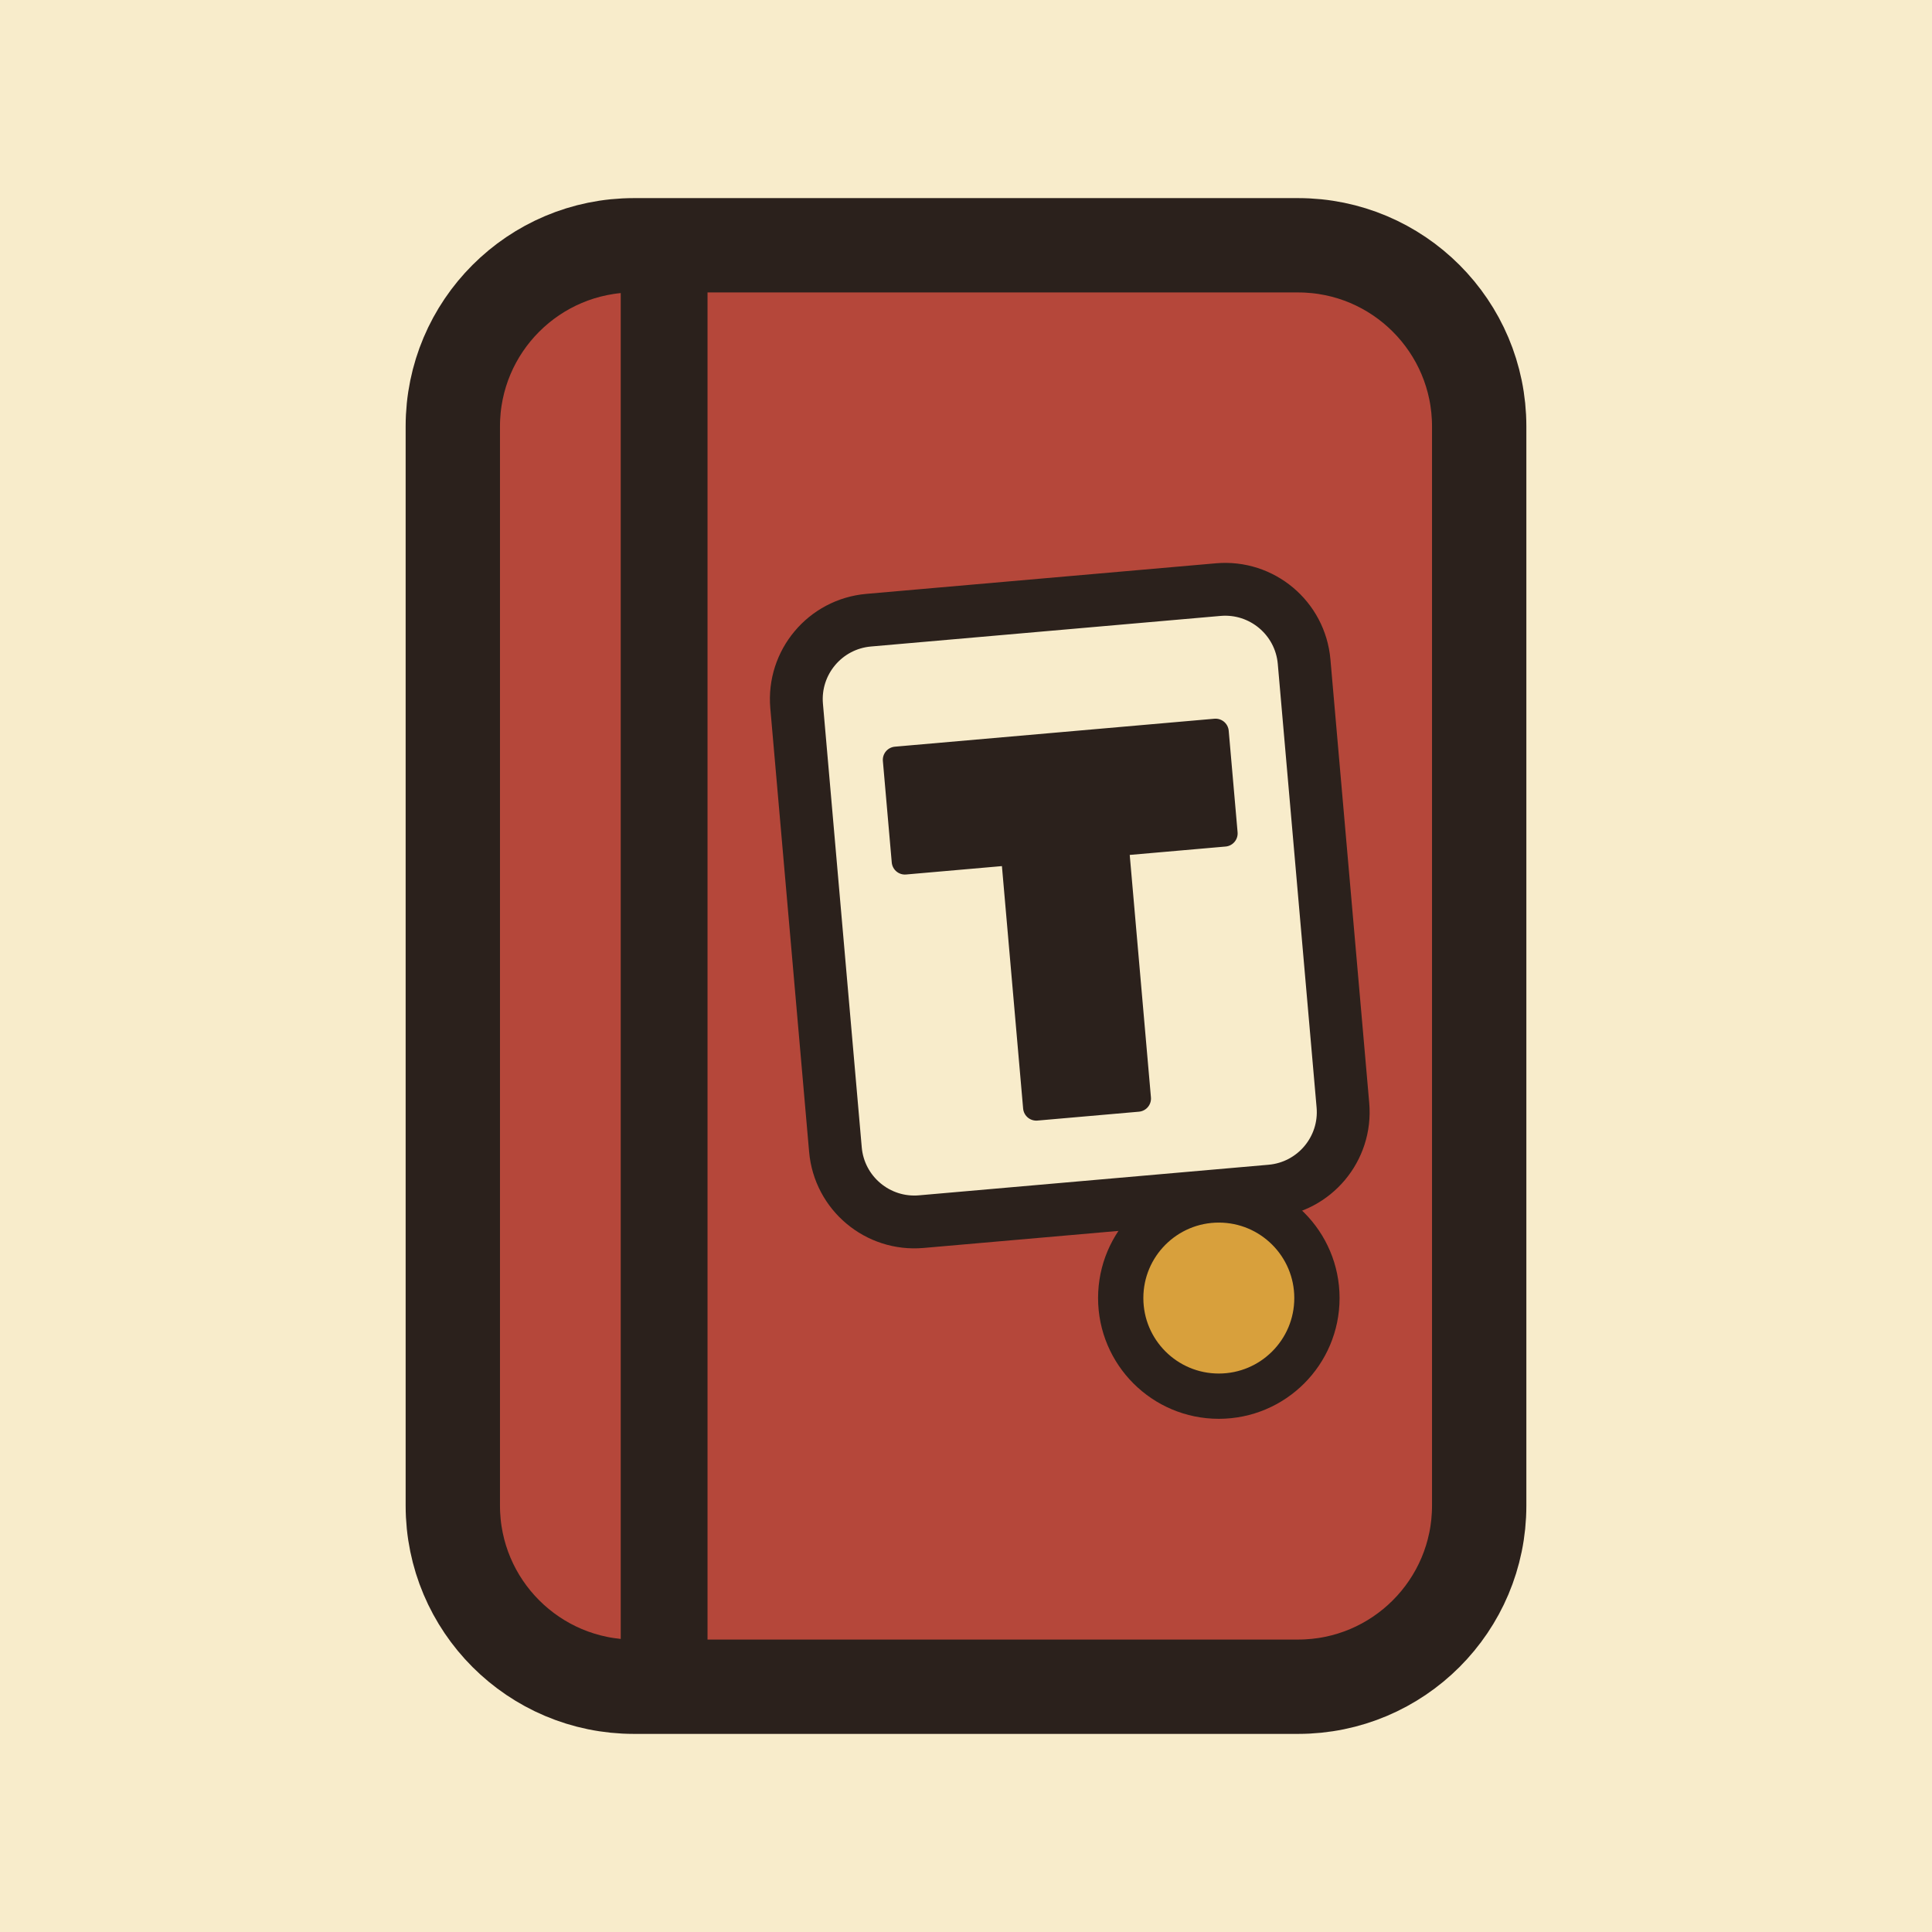
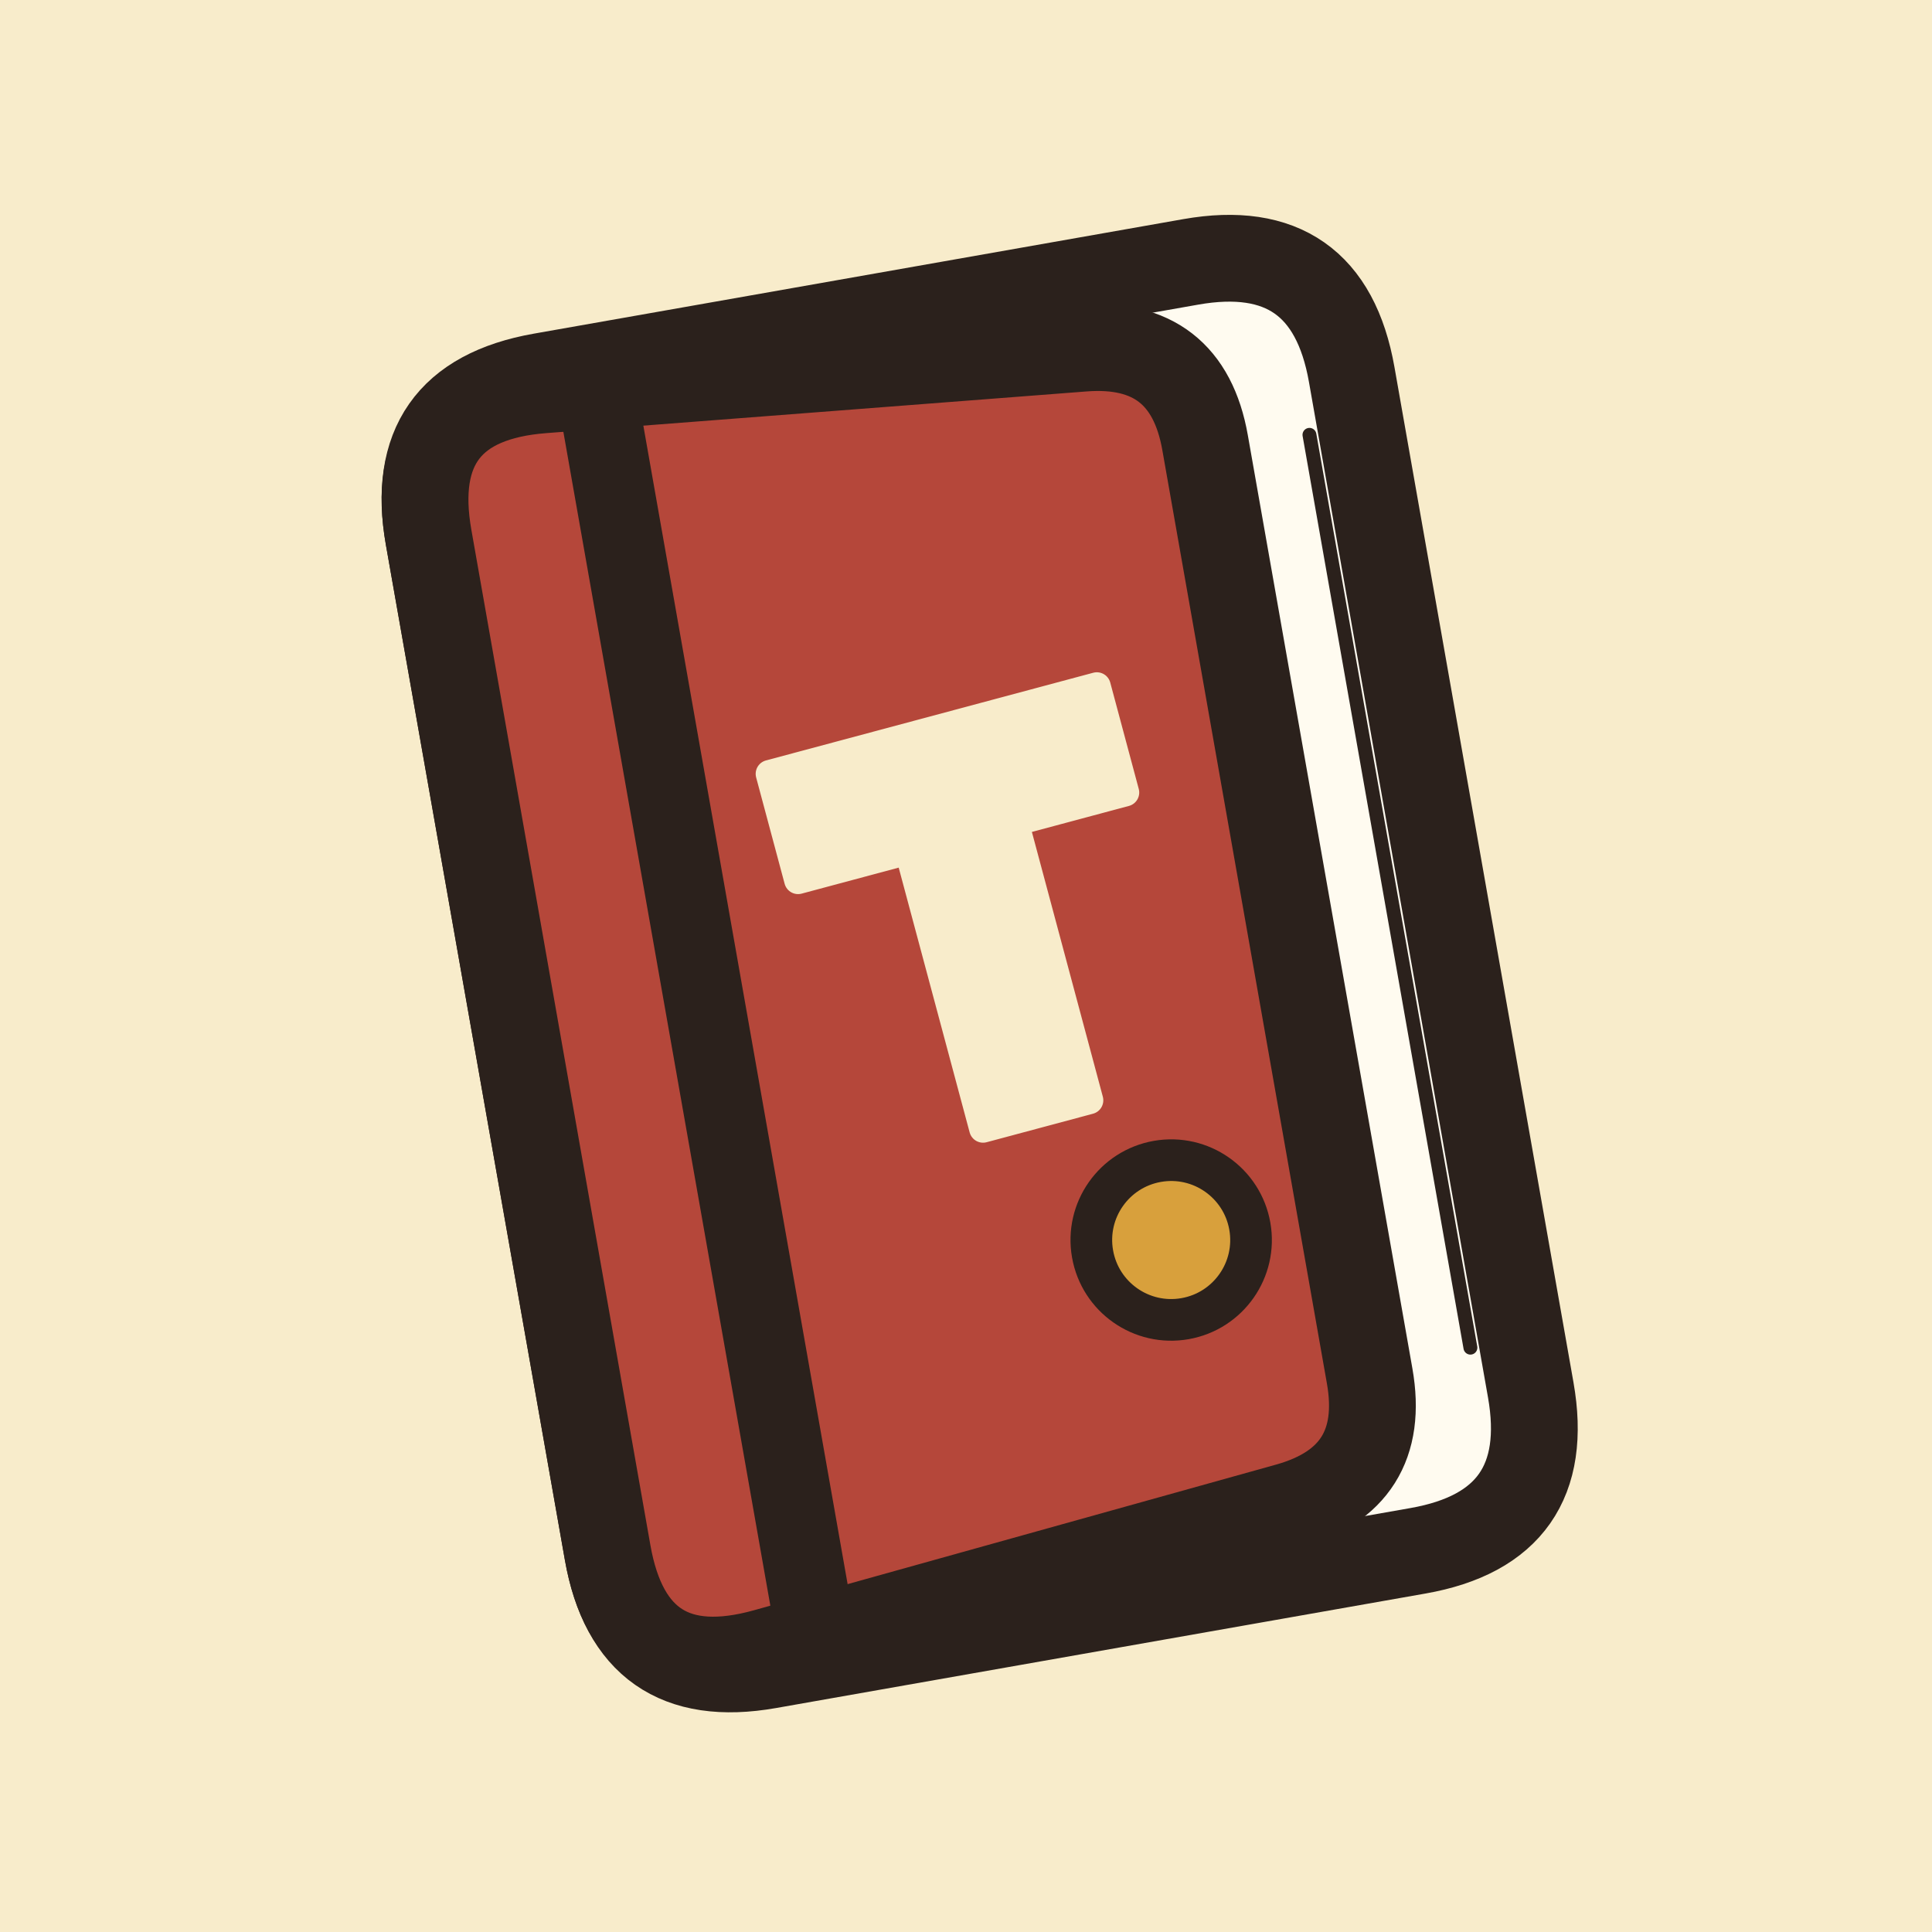
<svg xmlns="http://www.w3.org/2000/svg" viewBox="0 0 1024 1024">
  <rect width="1024" height="1024" fill="#F8ECCB" />
-   <rect x="240" y="130" width="544" height="764" rx="96" fill="#B5473A" />
-   <line x1="352" y1="130" x2="352" y2="894" stroke="#2B211C" stroke-width="46" />
-   <rect x="240" y="130" width="544" height="764" rx="96" fill="none" stroke="#2B211C" stroke-width="50" />
-   <g transform="rotate(-5 567 480)">
-     <rect x="432" y="320" width="270" height="320" rx="42" fill="#F8ECCB" stroke="#2B211C" stroke-width="28" />
-     <path d="M482 395H652V449H594V585H540V449H482Z" fill="#2B211C" stroke="#2B211C" stroke-width="14" stroke-linejoin="round" />
+   <g transform="translate(512 512) scale(0.92) rotate(-10) translate(-512 -512)">
+     <path d="M250.0 215.0Q250 135 330.0 135.0L710.0 135.0Q790 135 790.0 215.0L790.0 809.0Q790 889 710.0 889.0L330.0 889.0Q250 889 250.0 809.0Z" fill="#FFFBF0" stroke="#2B211C" stroke-width="50" stroke-linejoin="round" />
+     <path d="M760 245V779" stroke="#2B211C" stroke-width="8" stroke-linecap="round" />
+     <path d="M250.0 215.0Q250 135 329.6 142.8L640.3 173.2Q700 179 700.0 239.0L700.0 785.0Q700 845 640.3 850.8L329.6 881.2Q250 889 250.0 809.0Z" fill="#B5473A" />
+     <line x1="360" y1="135" x2="360" y2="889" stroke="#2B211C" stroke-width="46" />
+     <path d="M250.0 215.0Q250 135 329.6 142.8L640.3 173.2Q700 179 700.0 239.0L700.0 785.0Q700 845 640.3 850.8L329.6 881.2Q250 889 250.0 809.0Z" fill="none" stroke="#2B211C" stroke-width="50" stroke-linejoin="round" />
+     <g transform="rotate(-5 529 512)">
+       <path d="M431.4 374.3H626.6V437.74H560.72V603.66H497.28V437.74H431.4Z" fill="#F8ECCB" stroke="#F8ECCB" stroke-width="16" stroke-linejoin="round" />
+     </g>
+     <circle cx="601" cy="688" r="46" fill="#D8A03C" stroke="#2B211C" stroke-width="24" />
  </g>
-   <circle cx="646" cy="688" r="52" fill="#D8A03C" stroke="#2B211C" stroke-width="24" />
</svg>
